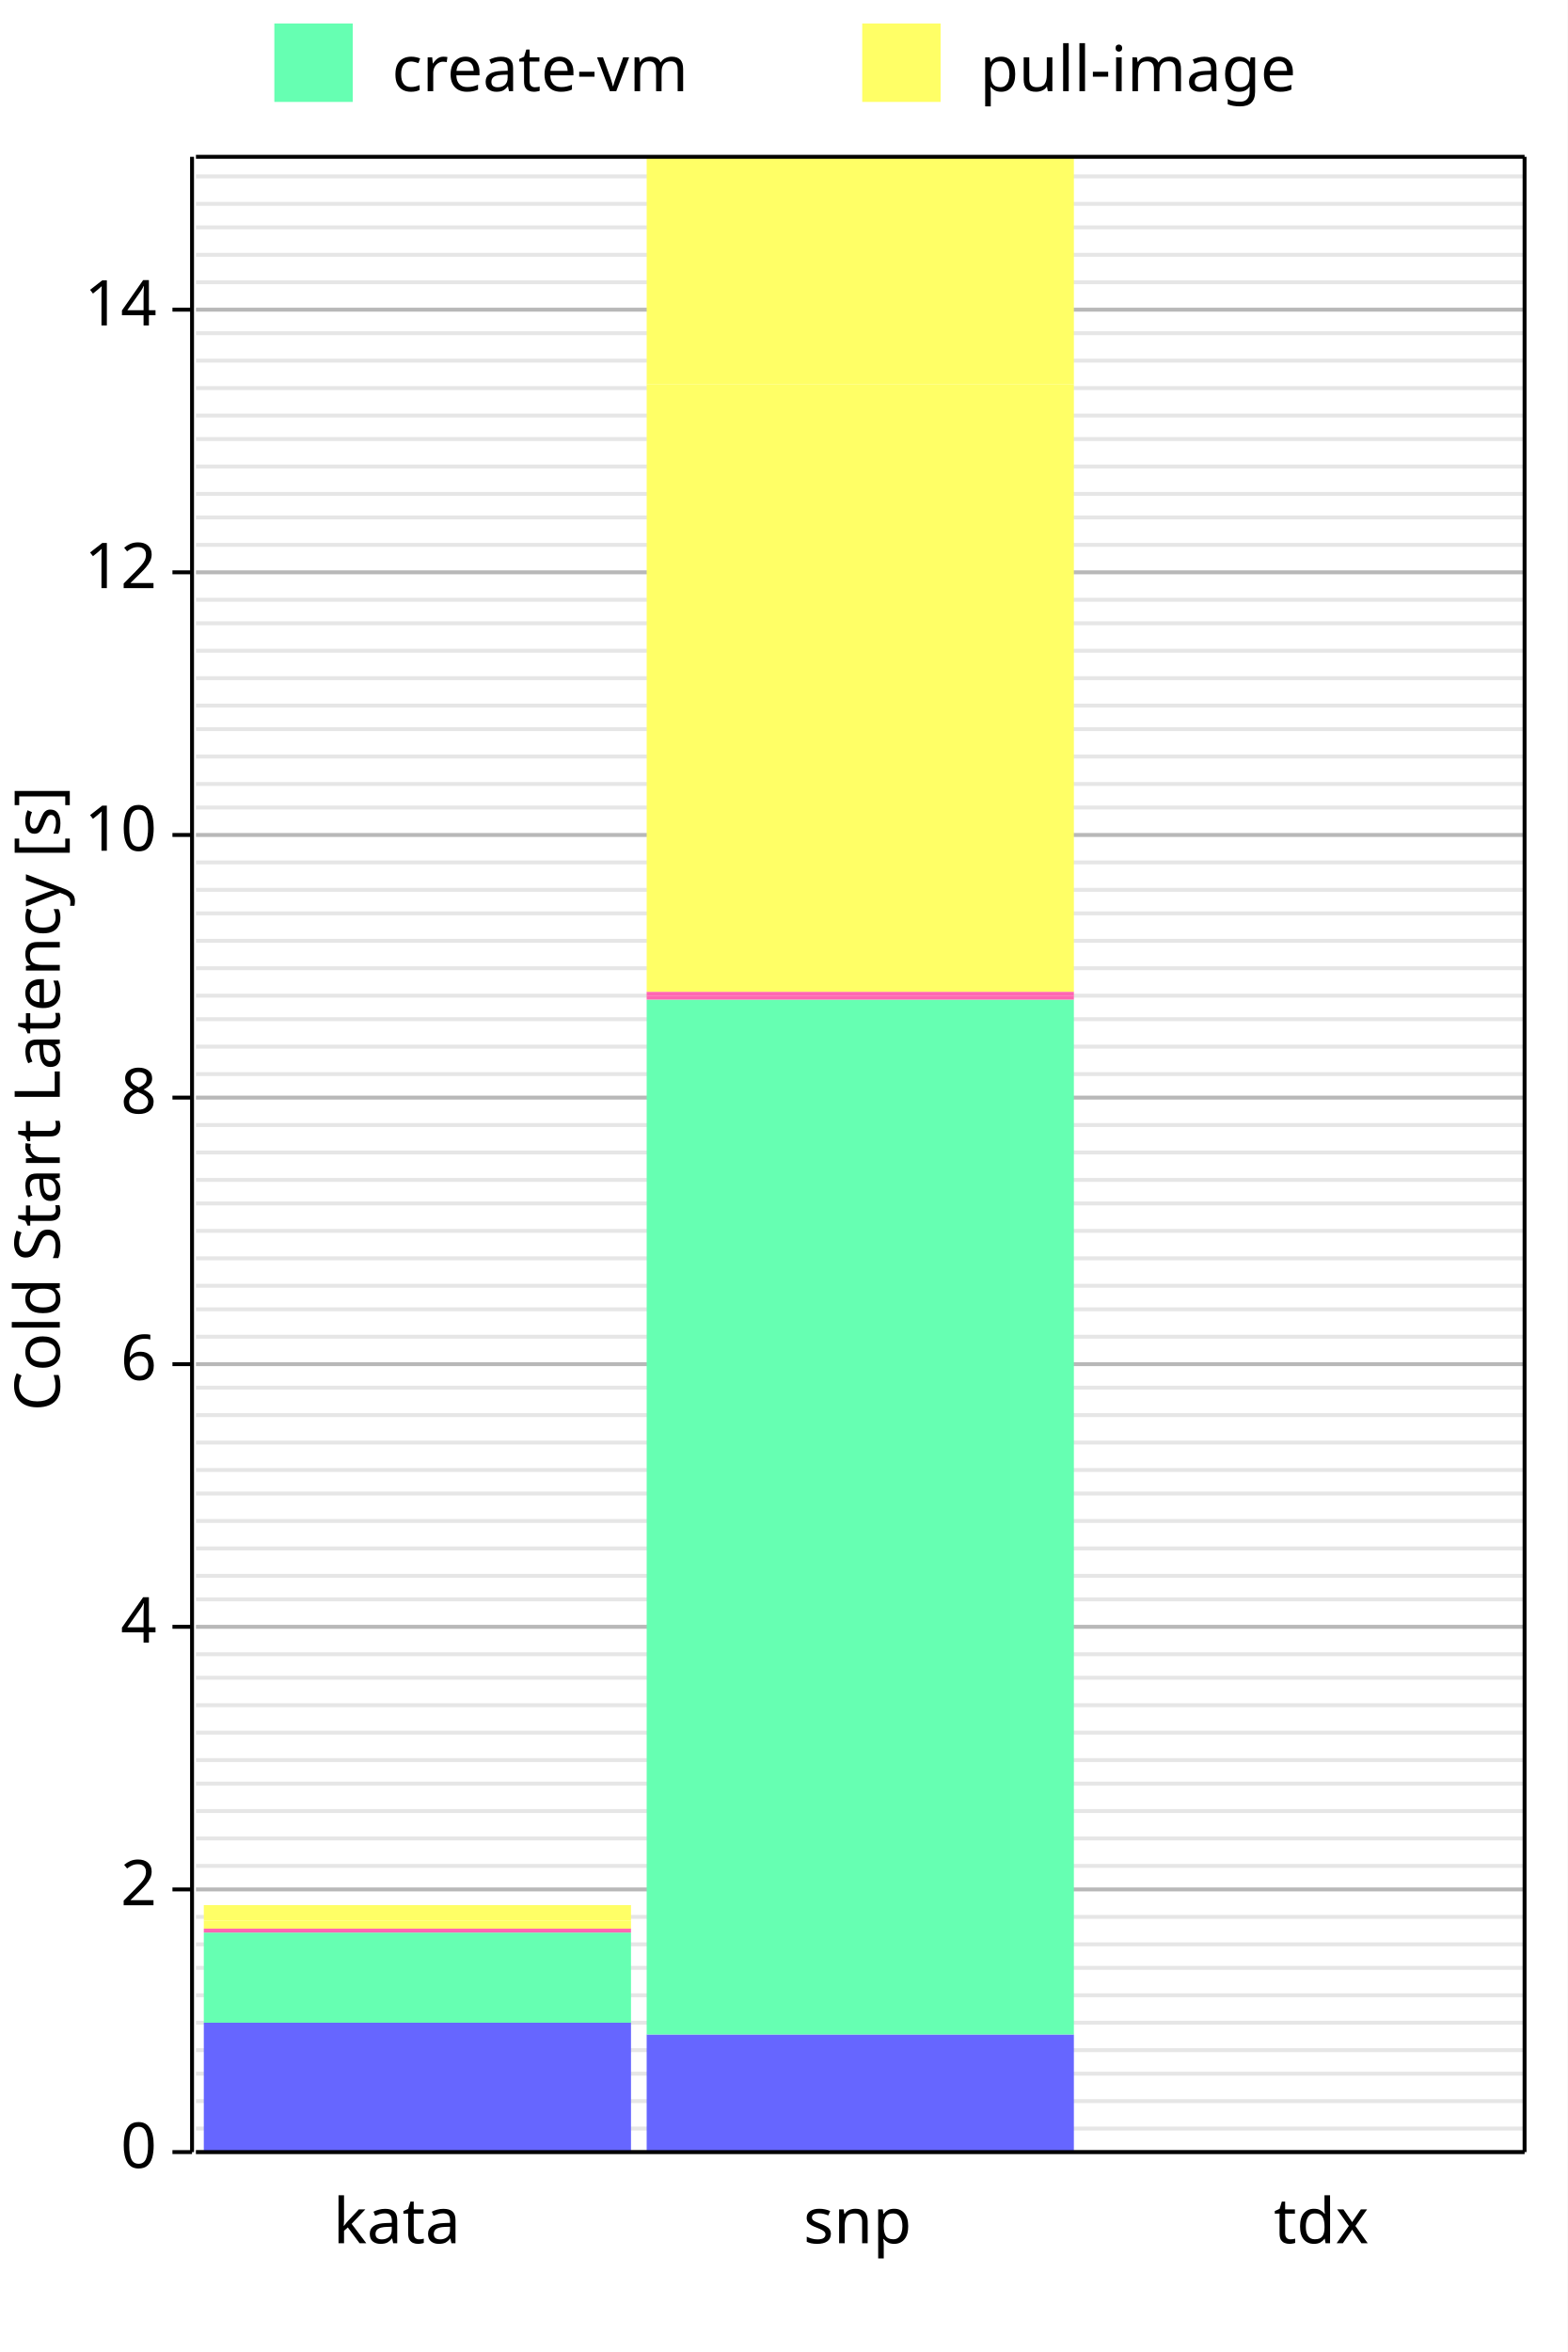
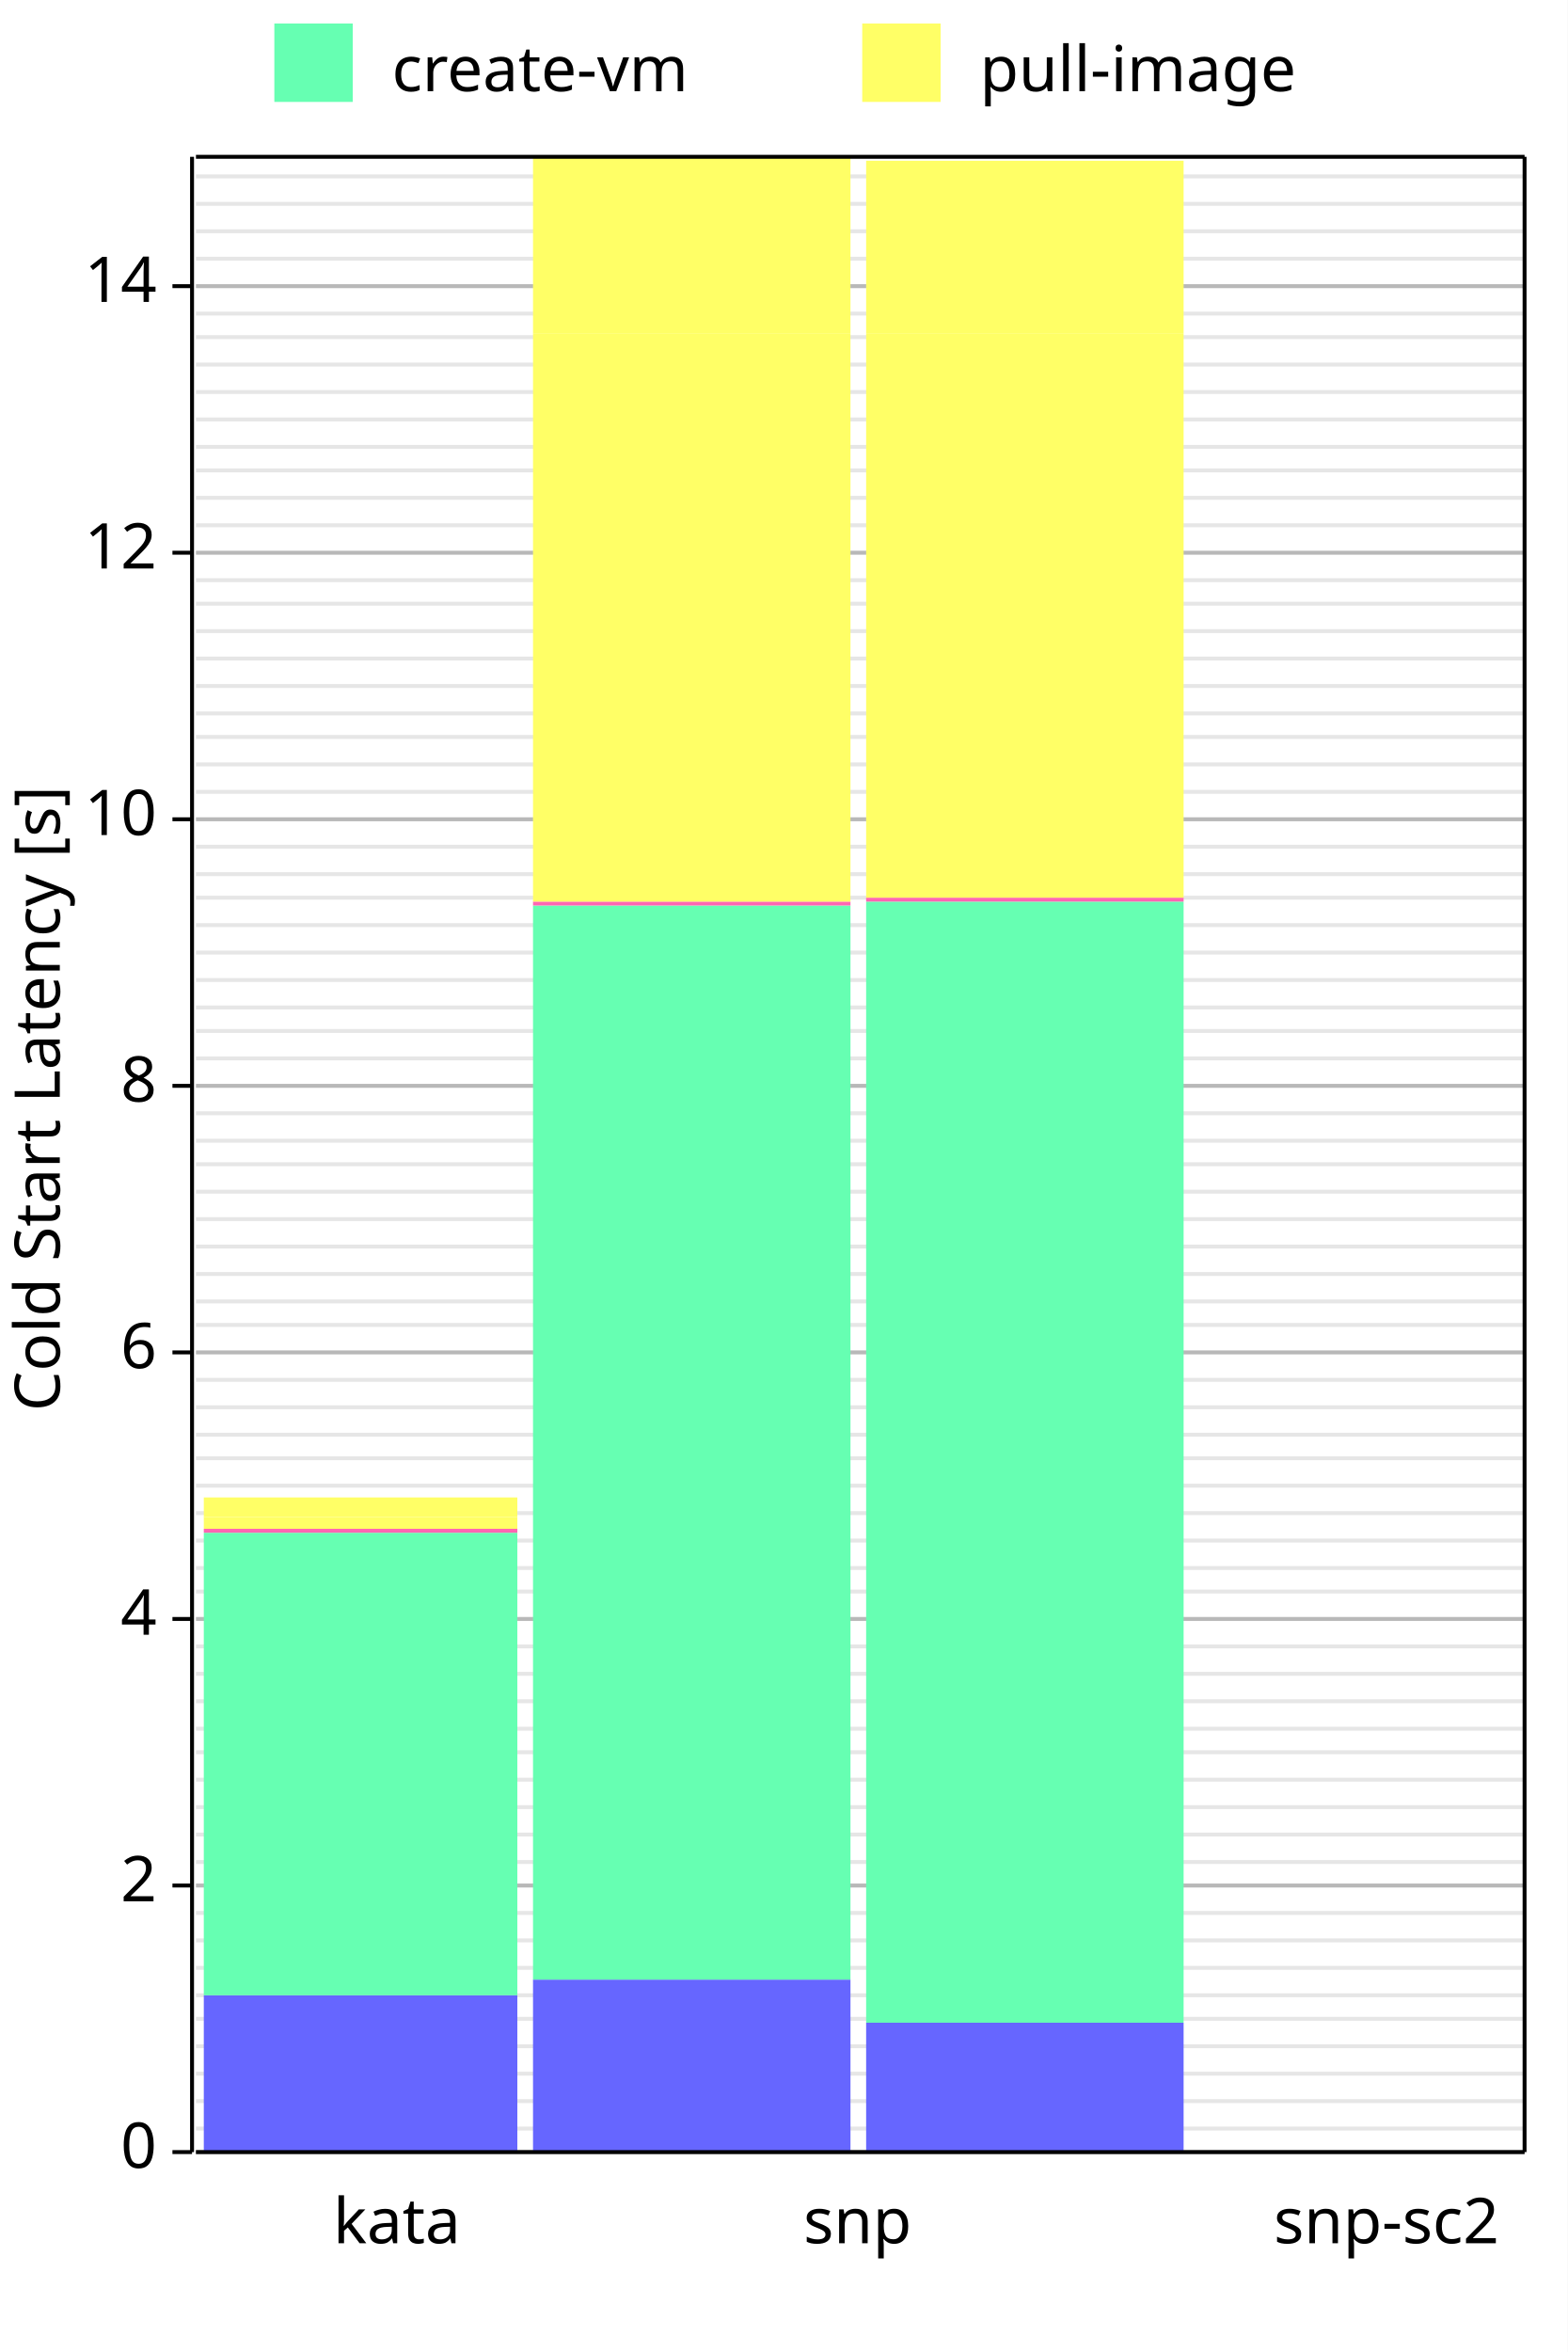
<svg xmlns="http://www.w3.org/2000/svg" width="400" height="600" viewBox="0 0 400 600">
  <rect x="0" y="0" width="400" height="600" opacity="1" fill="#FFFFFF" stroke="none" />
  <line opacity="0.1" stroke="#000000" stroke-width="1" x1="50" y1="549" x2="389" y2="549" />
  <line opacity="0.1" stroke="#000000" stroke-width="1" x1="50" y1="543" x2="389" y2="543" />
  <line opacity="0.1" stroke="#000000" stroke-width="1" x1="50" y1="536" x2="389" y2="536" />
  <line opacity="0.1" stroke="#000000" stroke-width="1" x1="50" y1="529" x2="389" y2="529" />
-   <line opacity="0.1" stroke="#000000" stroke-width="1" x1="50" y1="523" x2="389" y2="523" />
-   <line opacity="0.1" stroke="#000000" stroke-width="1" x1="50" y1="516" x2="389" y2="516" />
+   <line opacity="0.1" stroke="#000000" stroke-width="1" x1="50" y1="522" x2="389" y2="522" />
+   <line opacity="0.1" stroke="#000000" stroke-width="1" x1="50" y1="515" x2="389" y2="515" />
  <line opacity="0.1" stroke="#000000" stroke-width="1" x1="50" y1="509" x2="389" y2="509" />
  <line opacity="0.1" stroke="#000000" stroke-width="1" x1="50" y1="502" x2="389" y2="502" />
-   <line opacity="0.1" stroke="#000000" stroke-width="1" x1="50" y1="496" x2="389" y2="496" />
-   <line opacity="0.1" stroke="#000000" stroke-width="1" x1="50" y1="489" x2="389" y2="489" />
-   <line opacity="0.1" stroke="#000000" stroke-width="1" x1="50" y1="482" x2="389" y2="482" />
-   <line opacity="0.1" stroke="#000000" stroke-width="1" x1="50" y1="476" x2="389" y2="476" />
-   <line opacity="0.1" stroke="#000000" stroke-width="1" x1="50" y1="469" x2="389" y2="469" />
-   <line opacity="0.1" stroke="#000000" stroke-width="1" x1="50" y1="462" x2="389" y2="462" />
-   <line opacity="0.1" stroke="#000000" stroke-width="1" x1="50" y1="455" x2="389" y2="455" />
-   <line opacity="0.1" stroke="#000000" stroke-width="1" x1="50" y1="449" x2="389" y2="449" />
-   <line opacity="0.1" stroke="#000000" stroke-width="1" x1="50" y1="442" x2="389" y2="442" />
-   <line opacity="0.1" stroke="#000000" stroke-width="1" x1="50" y1="435" x2="389" y2="435" />
-   <line opacity="0.1" stroke="#000000" stroke-width="1" x1="50" y1="428" x2="389" y2="428" />
-   <line opacity="0.1" stroke="#000000" stroke-width="1" x1="50" y1="422" x2="389" y2="422" />
-   <line opacity="0.1" stroke="#000000" stroke-width="1" x1="50" y1="415" x2="389" y2="415" />
-   <line opacity="0.1" stroke="#000000" stroke-width="1" x1="50" y1="408" x2="389" y2="408" />
-   <line opacity="0.1" stroke="#000000" stroke-width="1" x1="50" y1="402" x2="389" y2="402" />
-   <line opacity="0.1" stroke="#000000" stroke-width="1" x1="50" y1="395" x2="389" y2="395" />
-   <line opacity="0.1" stroke="#000000" stroke-width="1" x1="50" y1="388" x2="389" y2="388" />
-   <line opacity="0.1" stroke="#000000" stroke-width="1" x1="50" y1="381" x2="389" y2="381" />
-   <line opacity="0.1" stroke="#000000" stroke-width="1" x1="50" y1="375" x2="389" y2="375" />
-   <line opacity="0.1" stroke="#000000" stroke-width="1" x1="50" y1="368" x2="389" y2="368" />
-   <line opacity="0.1" stroke="#000000" stroke-width="1" x1="50" y1="361" x2="389" y2="361" />
-   <line opacity="0.1" stroke="#000000" stroke-width="1" x1="50" y1="354" x2="389" y2="354" />
-   <line opacity="0.1" stroke="#000000" stroke-width="1" x1="50" y1="348" x2="389" y2="348" />
-   <line opacity="0.1" stroke="#000000" stroke-width="1" x1="50" y1="341" x2="389" y2="341" />
-   <line opacity="0.1" stroke="#000000" stroke-width="1" x1="50" y1="334" x2="389" y2="334" />
-   <line opacity="0.1" stroke="#000000" stroke-width="1" x1="50" y1="328" x2="389" y2="328" />
-   <line opacity="0.1" stroke="#000000" stroke-width="1" x1="50" y1="321" x2="389" y2="321" />
-   <line opacity="0.1" stroke="#000000" stroke-width="1" x1="50" y1="314" x2="389" y2="314" />
-   <line opacity="0.1" stroke="#000000" stroke-width="1" x1="50" y1="307" x2="389" y2="307" />
-   <line opacity="0.1" stroke="#000000" stroke-width="1" x1="50" y1="301" x2="389" y2="301" />
-   <line opacity="0.1" stroke="#000000" stroke-width="1" x1="50" y1="294" x2="389" y2="294" />
-   <line opacity="0.1" stroke="#000000" stroke-width="1" x1="50" y1="287" x2="389" y2="287" />
-   <line opacity="0.1" stroke="#000000" stroke-width="1" x1="50" y1="280" x2="389" y2="280" />
-   <line opacity="0.1" stroke="#000000" stroke-width="1" x1="50" y1="274" x2="389" y2="274" />
-   <line opacity="0.1" stroke="#000000" stroke-width="1" x1="50" y1="267" x2="389" y2="267" />
-   <line opacity="0.1" stroke="#000000" stroke-width="1" x1="50" y1="260" x2="389" y2="260" />
-   <line opacity="0.1" stroke="#000000" stroke-width="1" x1="50" y1="254" x2="389" y2="254" />
-   <line opacity="0.1" stroke="#000000" stroke-width="1" x1="50" y1="247" x2="389" y2="247" />
-   <line opacity="0.1" stroke="#000000" stroke-width="1" x1="50" y1="240" x2="389" y2="240" />
-   <line opacity="0.1" stroke="#000000" stroke-width="1" x1="50" y1="233" x2="389" y2="233" />
-   <line opacity="0.1" stroke="#000000" stroke-width="1" x1="50" y1="227" x2="389" y2="227" />
-   <line opacity="0.1" stroke="#000000" stroke-width="1" x1="50" y1="220" x2="389" y2="220" />
-   <line opacity="0.1" stroke="#000000" stroke-width="1" x1="50" y1="213" x2="389" y2="213" />
-   <line opacity="0.1" stroke="#000000" stroke-width="1" x1="50" y1="206" x2="389" y2="206" />
-   <line opacity="0.1" stroke="#000000" stroke-width="1" x1="50" y1="200" x2="389" y2="200" />
-   <line opacity="0.1" stroke="#000000" stroke-width="1" x1="50" y1="193" x2="389" y2="193" />
-   <line opacity="0.1" stroke="#000000" stroke-width="1" x1="50" y1="186" x2="389" y2="186" />
-   <line opacity="0.1" stroke="#000000" stroke-width="1" x1="50" y1="180" x2="389" y2="180" />
-   <line opacity="0.1" stroke="#000000" stroke-width="1" x1="50" y1="173" x2="389" y2="173" />
-   <line opacity="0.1" stroke="#000000" stroke-width="1" x1="50" y1="166" x2="389" y2="166" />
-   <line opacity="0.1" stroke="#000000" stroke-width="1" x1="50" y1="159" x2="389" y2="159" />
-   <line opacity="0.1" stroke="#000000" stroke-width="1" x1="50" y1="153" x2="389" y2="153" />
-   <line opacity="0.1" stroke="#000000" stroke-width="1" x1="50" y1="146" x2="389" y2="146" />
-   <line opacity="0.1" stroke="#000000" stroke-width="1" x1="50" y1="139" x2="389" y2="139" />
-   <line opacity="0.1" stroke="#000000" stroke-width="1" x1="50" y1="132" x2="389" y2="132" />
-   <line opacity="0.1" stroke="#000000" stroke-width="1" x1="50" y1="126" x2="389" y2="126" />
-   <line opacity="0.1" stroke="#000000" stroke-width="1" x1="50" y1="119" x2="389" y2="119" />
-   <line opacity="0.1" stroke="#000000" stroke-width="1" x1="50" y1="112" x2="389" y2="112" />
-   <line opacity="0.1" stroke="#000000" stroke-width="1" x1="50" y1="106" x2="389" y2="106" />
-   <line opacity="0.1" stroke="#000000" stroke-width="1" x1="50" y1="99" x2="389" y2="99" />
-   <line opacity="0.1" stroke="#000000" stroke-width="1" x1="50" y1="92" x2="389" y2="92" />
-   <line opacity="0.1" stroke="#000000" stroke-width="1" x1="50" y1="85" x2="389" y2="85" />
-   <line opacity="0.1" stroke="#000000" stroke-width="1" x1="50" y1="79" x2="389" y2="79" />
-   <line opacity="0.1" stroke="#000000" stroke-width="1" x1="50" y1="72" x2="389" y2="72" />
-   <line opacity="0.1" stroke="#000000" stroke-width="1" x1="50" y1="65" x2="389" y2="65" />
-   <line opacity="0.1" stroke="#000000" stroke-width="1" x1="50" y1="58" x2="389" y2="58" />
+   <line opacity="0.1" stroke="#000000" stroke-width="1" x1="50" y1="495" x2="389" y2="495" />
+   <line opacity="0.1" stroke="#000000" stroke-width="1" x1="50" y1="488" x2="389" y2="488" />
+   <line opacity="0.1" stroke="#000000" stroke-width="1" x1="50" y1="481" x2="389" y2="481" />
+   <line opacity="0.1" stroke="#000000" stroke-width="1" x1="50" y1="475" x2="389" y2="475" />
+   <line opacity="0.1" stroke="#000000" stroke-width="1" x1="50" y1="468" x2="389" y2="468" />
+   <line opacity="0.1" stroke="#000000" stroke-width="1" x1="50" y1="461" x2="389" y2="461" />
+   <line opacity="0.1" stroke="#000000" stroke-width="1" x1="50" y1="454" x2="389" y2="454" />
+   <line opacity="0.1" stroke="#000000" stroke-width="1" x1="50" y1="447" x2="389" y2="447" />
+   <line opacity="0.1" stroke="#000000" stroke-width="1" x1="50" y1="441" x2="389" y2="441" />
+   <line opacity="0.1" stroke="#000000" stroke-width="1" x1="50" y1="434" x2="389" y2="434" />
+   <line opacity="0.1" stroke="#000000" stroke-width="1" x1="50" y1="427" x2="389" y2="427" />
+   <line opacity="0.1" stroke="#000000" stroke-width="1" x1="50" y1="420" x2="389" y2="420" />
+   <line opacity="0.1" stroke="#000000" stroke-width="1" x1="50" y1="413" x2="389" y2="413" />
+   <line opacity="0.1" stroke="#000000" stroke-width="1" x1="50" y1="406" x2="389" y2="406" />
+   <line opacity="0.1" stroke="#000000" stroke-width="1" x1="50" y1="400" x2="389" y2="400" />
+   <line opacity="0.1" stroke="#000000" stroke-width="1" x1="50" y1="393" x2="389" y2="393" />
+   <line opacity="0.1" stroke="#000000" stroke-width="1" x1="50" y1="386" x2="389" y2="386" />
+   <line opacity="0.1" stroke="#000000" stroke-width="1" x1="50" y1="379" x2="389" y2="379" />
+   <line opacity="0.1" stroke="#000000" stroke-width="1" x1="50" y1="372" x2="389" y2="372" />
+   <line opacity="0.1" stroke="#000000" stroke-width="1" x1="50" y1="366" x2="389" y2="366" />
+   <line opacity="0.1" stroke="#000000" stroke-width="1" x1="50" y1="359" x2="389" y2="359" />
+   <line opacity="0.1" stroke="#000000" stroke-width="1" x1="50" y1="352" x2="389" y2="352" />
+   <line opacity="0.1" stroke="#000000" stroke-width="1" x1="50" y1="345" x2="389" y2="345" />
+   <line opacity="0.1" stroke="#000000" stroke-width="1" x1="50" y1="338" x2="389" y2="338" />
+   <line opacity="0.1" stroke="#000000" stroke-width="1" x1="50" y1="332" x2="389" y2="332" />
+   <line opacity="0.1" stroke="#000000" stroke-width="1" x1="50" y1="325" x2="389" y2="325" />
+   <line opacity="0.1" stroke="#000000" stroke-width="1" x1="50" y1="318" x2="389" y2="318" />
+   <line opacity="0.1" stroke="#000000" stroke-width="1" x1="50" y1="311" x2="389" y2="311" />
+   <line opacity="0.1" stroke="#000000" stroke-width="1" x1="50" y1="304" x2="389" y2="304" />
+   <line opacity="0.1" stroke="#000000" stroke-width="1" x1="50" y1="297" x2="389" y2="297" />
+   <line opacity="0.1" stroke="#000000" stroke-width="1" x1="50" y1="291" x2="389" y2="291" />
+   <line opacity="0.1" stroke="#000000" stroke-width="1" x1="50" y1="284" x2="389" y2="284" />
+   <line opacity="0.1" stroke="#000000" stroke-width="1" x1="50" y1="277" x2="389" y2="277" />
+   <line opacity="0.1" stroke="#000000" stroke-width="1" x1="50" y1="270" x2="389" y2="270" />
+   <line opacity="0.1" stroke="#000000" stroke-width="1" x1="50" y1="263" x2="389" y2="263" />
+   <line opacity="0.1" stroke="#000000" stroke-width="1" x1="50" y1="257" x2="389" y2="257" />
+   <line opacity="0.1" stroke="#000000" stroke-width="1" x1="50" y1="250" x2="389" y2="250" />
+   <line opacity="0.1" stroke="#000000" stroke-width="1" x1="50" y1="243" x2="389" y2="243" />
+   <line opacity="0.1" stroke="#000000" stroke-width="1" x1="50" y1="236" x2="389" y2="236" />
+   <line opacity="0.1" stroke="#000000" stroke-width="1" x1="50" y1="229" x2="389" y2="229" />
+   <line opacity="0.1" stroke="#000000" stroke-width="1" x1="50" y1="223" x2="389" y2="223" />
+   <line opacity="0.1" stroke="#000000" stroke-width="1" x1="50" y1="216" x2="389" y2="216" />
+   <line opacity="0.1" stroke="#000000" stroke-width="1" x1="50" y1="209" x2="389" y2="209" />
+   <line opacity="0.1" stroke="#000000" stroke-width="1" x1="50" y1="202" x2="389" y2="202" />
+   <line opacity="0.1" stroke="#000000" stroke-width="1" x1="50" y1="195" x2="389" y2="195" />
+   <line opacity="0.1" stroke="#000000" stroke-width="1" x1="50" y1="188" x2="389" y2="188" />
+   <line opacity="0.1" stroke="#000000" stroke-width="1" x1="50" y1="182" x2="389" y2="182" />
+   <line opacity="0.1" stroke="#000000" stroke-width="1" x1="50" y1="175" x2="389" y2="175" />
+   <line opacity="0.1" stroke="#000000" stroke-width="1" x1="50" y1="168" x2="389" y2="168" />
+   <line opacity="0.1" stroke="#000000" stroke-width="1" x1="50" y1="161" x2="389" y2="161" />
+   <line opacity="0.1" stroke="#000000" stroke-width="1" x1="50" y1="154" x2="389" y2="154" />
+   <line opacity="0.1" stroke="#000000" stroke-width="1" x1="50" y1="148" x2="389" y2="148" />
+   <line opacity="0.1" stroke="#000000" stroke-width="1" x1="50" y1="141" x2="389" y2="141" />
+   <line opacity="0.1" stroke="#000000" stroke-width="1" x1="50" y1="134" x2="389" y2="134" />
+   <line opacity="0.1" stroke="#000000" stroke-width="1" x1="50" y1="127" x2="389" y2="127" />
+   <line opacity="0.1" stroke="#000000" stroke-width="1" x1="50" y1="120" x2="389" y2="120" />
+   <line opacity="0.1" stroke="#000000" stroke-width="1" x1="50" y1="114" x2="389" y2="114" />
+   <line opacity="0.1" stroke="#000000" stroke-width="1" x1="50" y1="107" x2="389" y2="107" />
+   <line opacity="0.1" stroke="#000000" stroke-width="1" x1="50" y1="100" x2="389" y2="100" />
+   <line opacity="0.1" stroke="#000000" stroke-width="1" x1="50" y1="93" x2="389" y2="93" />
+   <line opacity="0.1" stroke="#000000" stroke-width="1" x1="50" y1="86" x2="389" y2="86" />
+   <line opacity="0.1" stroke="#000000" stroke-width="1" x1="50" y1="80" x2="389" y2="80" />
+   <line opacity="0.1" stroke="#000000" stroke-width="1" x1="50" y1="73" x2="389" y2="73" />
+   <line opacity="0.1" stroke="#000000" stroke-width="1" x1="50" y1="66" x2="389" y2="66" />
+   <line opacity="0.1" stroke="#000000" stroke-width="1" x1="50" y1="59" x2="389" y2="59" />
  <line opacity="0.1" stroke="#000000" stroke-width="1" x1="50" y1="52" x2="389" y2="52" />
  <line opacity="0.1" stroke="#000000" stroke-width="1" x1="50" y1="45" x2="389" y2="45" />
  <line opacity="0.2" stroke="#000000" stroke-width="1" x1="50" y1="549" x2="389" y2="549" />
-   <line opacity="0.2" stroke="#000000" stroke-width="1" x1="50" y1="482" x2="389" y2="482" />
-   <line opacity="0.2" stroke="#000000" stroke-width="1" x1="50" y1="415" x2="389" y2="415" />
-   <line opacity="0.2" stroke="#000000" stroke-width="1" x1="50" y1="348" x2="389" y2="348" />
-   <line opacity="0.2" stroke="#000000" stroke-width="1" x1="50" y1="280" x2="389" y2="280" />
-   <line opacity="0.2" stroke="#000000" stroke-width="1" x1="50" y1="213" x2="389" y2="213" />
-   <line opacity="0.2" stroke="#000000" stroke-width="1" x1="50" y1="146" x2="389" y2="146" />
-   <line opacity="0.2" stroke="#000000" stroke-width="1" x1="50" y1="79" x2="389" y2="79" />
+   <line opacity="0.2" stroke="#000000" stroke-width="1" x1="50" y1="481" x2="389" y2="481" />
+   <line opacity="0.2" stroke="#000000" stroke-width="1" x1="50" y1="413" x2="389" y2="413" />
+   <line opacity="0.2" stroke="#000000" stroke-width="1" x1="50" y1="345" x2="389" y2="345" />
+   <line opacity="0.2" stroke="#000000" stroke-width="1" x1="50" y1="277" x2="389" y2="277" />
+   <line opacity="0.2" stroke="#000000" stroke-width="1" x1="50" y1="209" x2="389" y2="209" />
+   <line opacity="0.2" stroke="#000000" stroke-width="1" x1="50" y1="141" x2="389" y2="141" />
+   <line opacity="0.2" stroke="#000000" stroke-width="1" x1="50" y1="73" x2="389" y2="73" />
  <polyline fill="none" opacity="1" stroke="#000000" stroke-width="1" points="49,40 49,549 " />
  <text x="40" y="549" dy="0.5ex" text-anchor="end" font-family="sans-serif" font-size="16.129" opacity="1" fill="#000000">
0
</text>
  <polyline fill="none" opacity="1" stroke="#000000" stroke-width="1" points="44,549 49,549 " />
-   <text x="40" y="482" dy="0.5ex" text-anchor="end" font-family="sans-serif" font-size="16.129" opacity="1" fill="#000000">
+   <text x="40" y="481" dy="0.5ex" text-anchor="end" font-family="sans-serif" font-size="16.129" opacity="1" fill="#000000">
2
</text>
-   <polyline fill="none" opacity="1" stroke="#000000" stroke-width="1" points="44,482 49,482 " />
-   <text x="40" y="415" dy="0.5ex" text-anchor="end" font-family="sans-serif" font-size="16.129" opacity="1" fill="#000000">
+   <polyline fill="none" opacity="1" stroke="#000000" stroke-width="1" points="44,481 49,481 " />
+   <text x="40" y="413" dy="0.5ex" text-anchor="end" font-family="sans-serif" font-size="16.129" opacity="1" fill="#000000">
4
</text>
-   <polyline fill="none" opacity="1" stroke="#000000" stroke-width="1" points="44,415 49,415 " />
-   <text x="40" y="348" dy="0.5ex" text-anchor="end" font-family="sans-serif" font-size="16.129" opacity="1" fill="#000000">
+   <polyline fill="none" opacity="1" stroke="#000000" stroke-width="1" points="44,413 49,413 " />
+   <text x="40" y="345" dy="0.5ex" text-anchor="end" font-family="sans-serif" font-size="16.129" opacity="1" fill="#000000">
6
</text>
-   <polyline fill="none" opacity="1" stroke="#000000" stroke-width="1" points="44,348 49,348 " />
-   <text x="40" y="280" dy="0.5ex" text-anchor="end" font-family="sans-serif" font-size="16.129" opacity="1" fill="#000000">
+   <polyline fill="none" opacity="1" stroke="#000000" stroke-width="1" points="44,345 49,345 " />
+   <text x="40" y="277" dy="0.5ex" text-anchor="end" font-family="sans-serif" font-size="16.129" opacity="1" fill="#000000">
8
</text>
-   <polyline fill="none" opacity="1" stroke="#000000" stroke-width="1" points="44,280 49,280 " />
-   <text x="40" y="213" dy="0.5ex" text-anchor="end" font-family="sans-serif" font-size="16.129" opacity="1" fill="#000000">
+   <polyline fill="none" opacity="1" stroke="#000000" stroke-width="1" points="44,277 49,277 " />
+   <text x="40" y="209" dy="0.5ex" text-anchor="end" font-family="sans-serif" font-size="16.129" opacity="1" fill="#000000">
10
</text>
-   <polyline fill="none" opacity="1" stroke="#000000" stroke-width="1" points="44,213 49,213 " />
-   <text x="40" y="146" dy="0.5ex" text-anchor="end" font-family="sans-serif" font-size="16.129" opacity="1" fill="#000000">
+   <polyline fill="none" opacity="1" stroke="#000000" stroke-width="1" points="44,209 49,209 " />
+   <text x="40" y="141" dy="0.5ex" text-anchor="end" font-family="sans-serif" font-size="16.129" opacity="1" fill="#000000">
12
</text>
-   <polyline fill="none" opacity="1" stroke="#000000" stroke-width="1" points="44,146 49,146 " />
-   <text x="40" y="79" dy="0.5ex" text-anchor="end" font-family="sans-serif" font-size="16.129" opacity="1" fill="#000000">
+   <polyline fill="none" opacity="1" stroke="#000000" stroke-width="1" points="44,141 49,141 " />
+   <text x="40" y="73" dy="0.5ex" text-anchor="end" font-family="sans-serif" font-size="16.129" opacity="1" fill="#000000">
14
</text>
-   <polyline fill="none" opacity="1" stroke="#000000" stroke-width="1" points="44,79 49,79 " />
+   <polyline fill="none" opacity="1" stroke="#000000" stroke-width="1" points="44,73 49,73 " />
  <text x="3" y="360" dy="0.76em" text-anchor="start" font-family="sans-serif" font-size="16.129" opacity="1" fill="#000000" transform="rotate(270, 3, 360)">
Cold Start Latency [s]
</text>
-   <rect x="52" y="516" width="109" height="33" opacity="1" fill="#6666FF" stroke="none" />
-   <rect x="165" y="519" width="109" height="30" opacity="1" fill="#6666FF" stroke="none" />
-   <rect x="278" y="549" width="109" height="0" opacity="1" fill="#6666FF" stroke="none" />
-   <rect x="52" y="493" width="109" height="23" opacity="1" fill="#66FFB2" stroke="none" />
-   <rect x="165" y="255" width="109" height="264" opacity="1" fill="#66FFB2" stroke="none" />
-   <rect x="278" y="549" width="109" height="0" opacity="1" fill="#66FFB2" stroke="none" />
-   <rect x="52" y="493" width="109" height="0" opacity="1" fill="#FF66B2" stroke="none" />
-   <rect x="165" y="254" width="109" height="1" opacity="1" fill="#FF66B2" stroke="none" />
-   <rect x="278" y="549" width="109" height="0" opacity="1" fill="#FF66B2" stroke="none" />
-   <rect x="52" y="492" width="109" height="1" opacity="1" fill="#FF66B2" stroke="none" />
-   <rect x="165" y="253" width="109" height="1" opacity="1" fill="#FF66B2" stroke="none" />
-   <rect x="278" y="549" width="109" height="0" opacity="1" fill="#FF66B2" stroke="none" />
-   <rect x="52" y="490" width="109" height="2" opacity="1" fill="#FFFF66" stroke="none" />
-   <rect x="165" y="98" width="109" height="155" opacity="1" fill="#FFFF66" stroke="none" />
-   <rect x="278" y="549" width="109" height="0" opacity="1" fill="#FFFF66" stroke="none" />
-   <rect x="52" y="486" width="109" height="4" opacity="1" fill="#FFFF66" stroke="none" />
-   <rect x="165" y="40" width="109" height="58" opacity="1" fill="#FFFF66" stroke="none" />
-   <rect x="278" y="549" width="109" height="0" opacity="1" fill="#FFFF66" stroke="none" />
+   <rect x="52" y="509" width="80" height="40" opacity="1" fill="#6666FF" stroke="none" />
+   <rect x="136" y="505" width="81" height="44" opacity="1" fill="#6666FF" stroke="none" />
+   <rect x="221" y="516" width="81" height="33" opacity="1" fill="#6666FF" stroke="none" />
+   <rect x="306" y="549" width="81" height="0" opacity="1" fill="#6666FF" stroke="none" />
+   <rect x="52" y="391" width="80" height="118" opacity="1" fill="#66FFB2" stroke="none" />
+   <rect x="136" y="231" width="81" height="274" opacity="1" fill="#66FFB2" stroke="none" />
+   <rect x="221" y="230" width="81" height="286" opacity="1" fill="#66FFB2" stroke="none" />
+   <rect x="306" y="549" width="81" height="0" opacity="1" fill="#66FFB2" stroke="none" />
+   <rect x="52" y="390" width="80" height="1" opacity="1" fill="#FF66B2" stroke="none" />
+   <rect x="136" y="230" width="81" height="1" opacity="1" fill="#FF66B2" stroke="none" />
+   <rect x="221" y="229" width="81" height="1" opacity="1" fill="#FF66B2" stroke="none" />
+   <rect x="306" y="549" width="81" height="0" opacity="1" fill="#FF66B2" stroke="none" />
+   <rect x="52" y="390" width="80" height="0" opacity="1" fill="#FF66B2" stroke="none" />
+   <rect x="136" y="230" width="81" height="0" opacity="1" fill="#FF66B2" stroke="none" />
+   <rect x="221" y="229" width="81" height="0" opacity="1" fill="#FF66B2" stroke="none" />
+   <rect x="306" y="549" width="81" height="0" opacity="1" fill="#FF66B2" stroke="none" />
+   <rect x="52" y="387" width="80" height="3" opacity="1" fill="#FFFF66" stroke="none" />
+   <rect x="136" y="85" width="81" height="145" opacity="1" fill="#FFFF66" stroke="none" />
+   <rect x="221" y="85" width="81" height="144" opacity="1" fill="#FFFF66" stroke="none" />
+   <rect x="306" y="549" width="81" height="0" opacity="1" fill="#FFFF66" stroke="none" />
+   <rect x="52" y="382" width="80" height="5" opacity="1" fill="#FFFF66" stroke="none" />
+   <rect x="136" y="40" width="81" height="45" opacity="1" fill="#FFFF66" stroke="none" />
+   <rect x="221" y="41" width="81" height="44" opacity="1" fill="#FFFF66" stroke="none" />
+   <rect x="306" y="549" width="81" height="0" opacity="1" fill="#FFFF66" stroke="none" />
  <polyline fill="none" opacity="1" stroke="#000000" stroke-width="1" points="50,40 389,40 " />
  <polyline fill="none" opacity="1" stroke="#000000" stroke-width="1" points="389,549 389,40 " />
  <polyline fill="none" opacity="1" stroke="#000000" stroke-width="1" points="50,549 389,549 " />
  <text x="85" y="560" dy="0.76em" text-anchor="start" font-family="sans-serif" font-size="16.129" opacity="1" fill="#000000">
kata
</text>
  <text x="205" y="560" dy="0.76em" text-anchor="start" font-family="sans-serif" font-size="16.129" opacity="1" fill="#000000">
snp
</text>
  <text x="325" y="560" dy="0.76em" text-anchor="start" font-family="sans-serif" font-size="16.129" opacity="1" fill="#000000">
+ snp-sc2
+ </text>
+   <text x="400" y="560" dy="0.76em" text-anchor="start" font-family="sans-serif" font-size="16.129" opacity="1" fill="#000000">
tdx
</text>
  <rect x="70" y="6" width="20" height="20" opacity="1" fill="#66FFB2" stroke="none" />
  <text x="100" y="11" dy="0.76em" text-anchor="start" font-family="sans-serif" font-size="16.129" opacity="1" fill="#000000">
create-vm
</text>
  <rect x="220" y="6" width="20" height="20" opacity="1" fill="#FFFF66" stroke="none" />
  <text x="250" y="11" dy="0.76em" text-anchor="start" font-family="sans-serif" font-size="16.129" opacity="1" fill="#000000">
pull-image
</text>
</svg>
